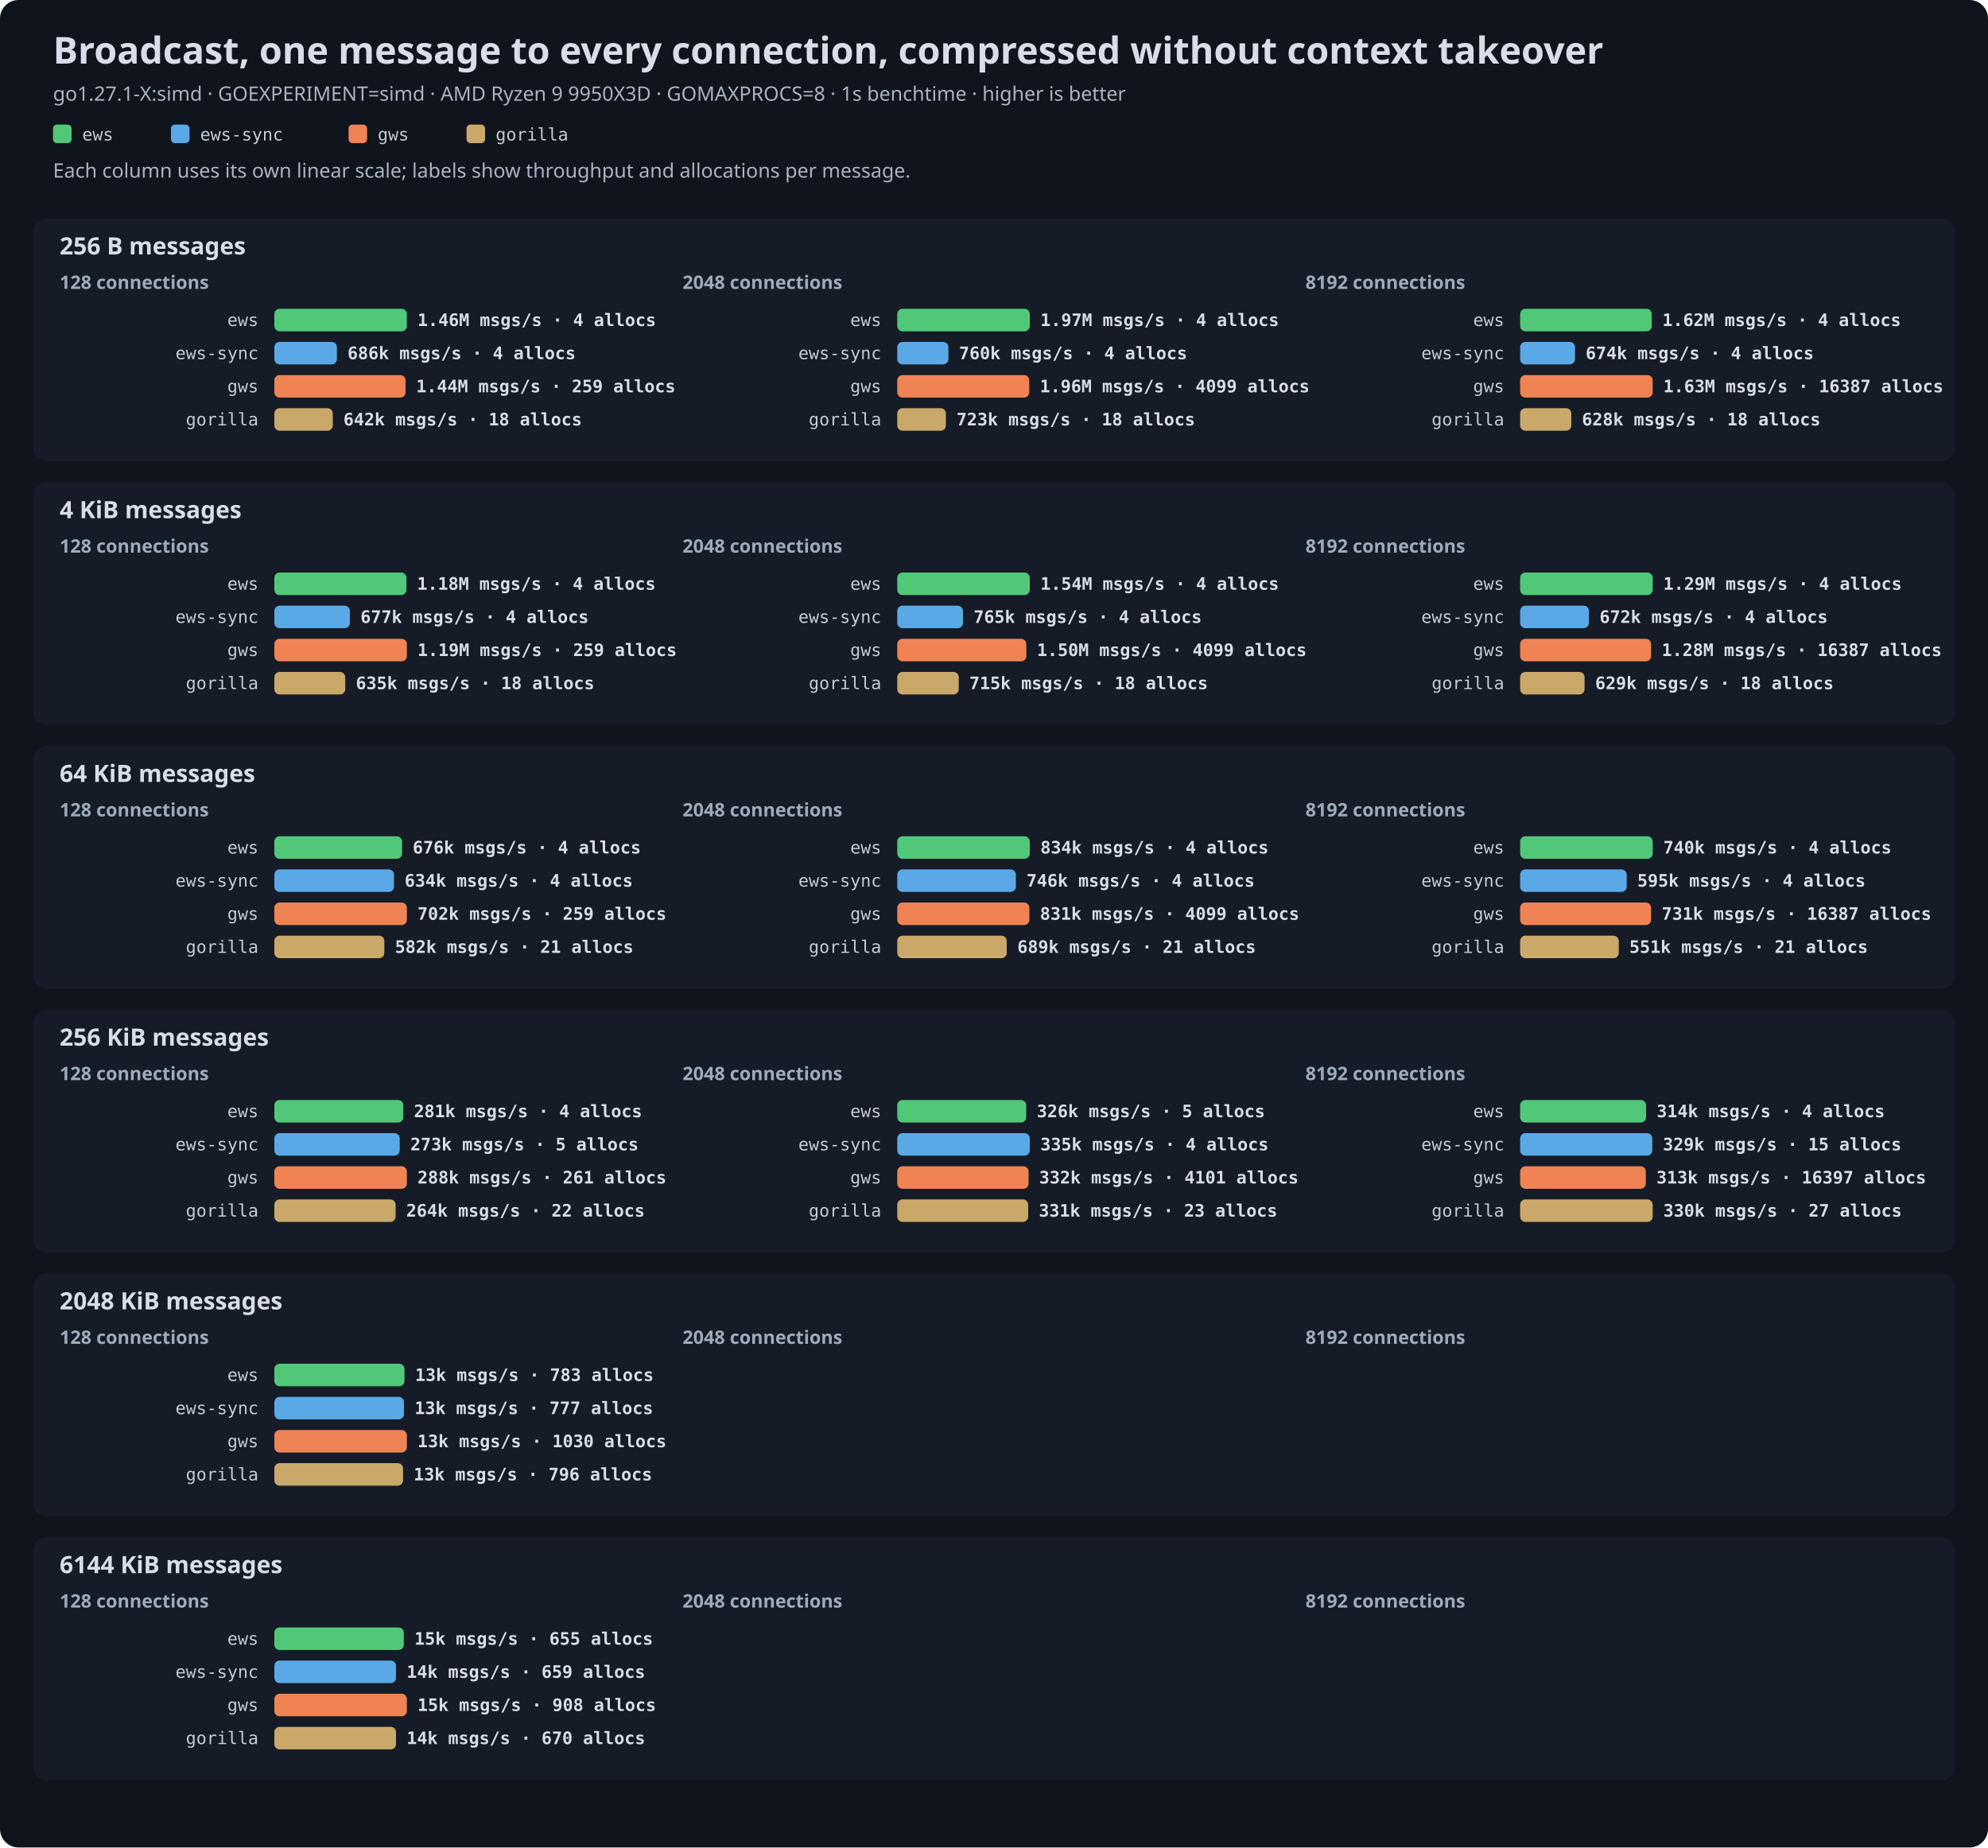
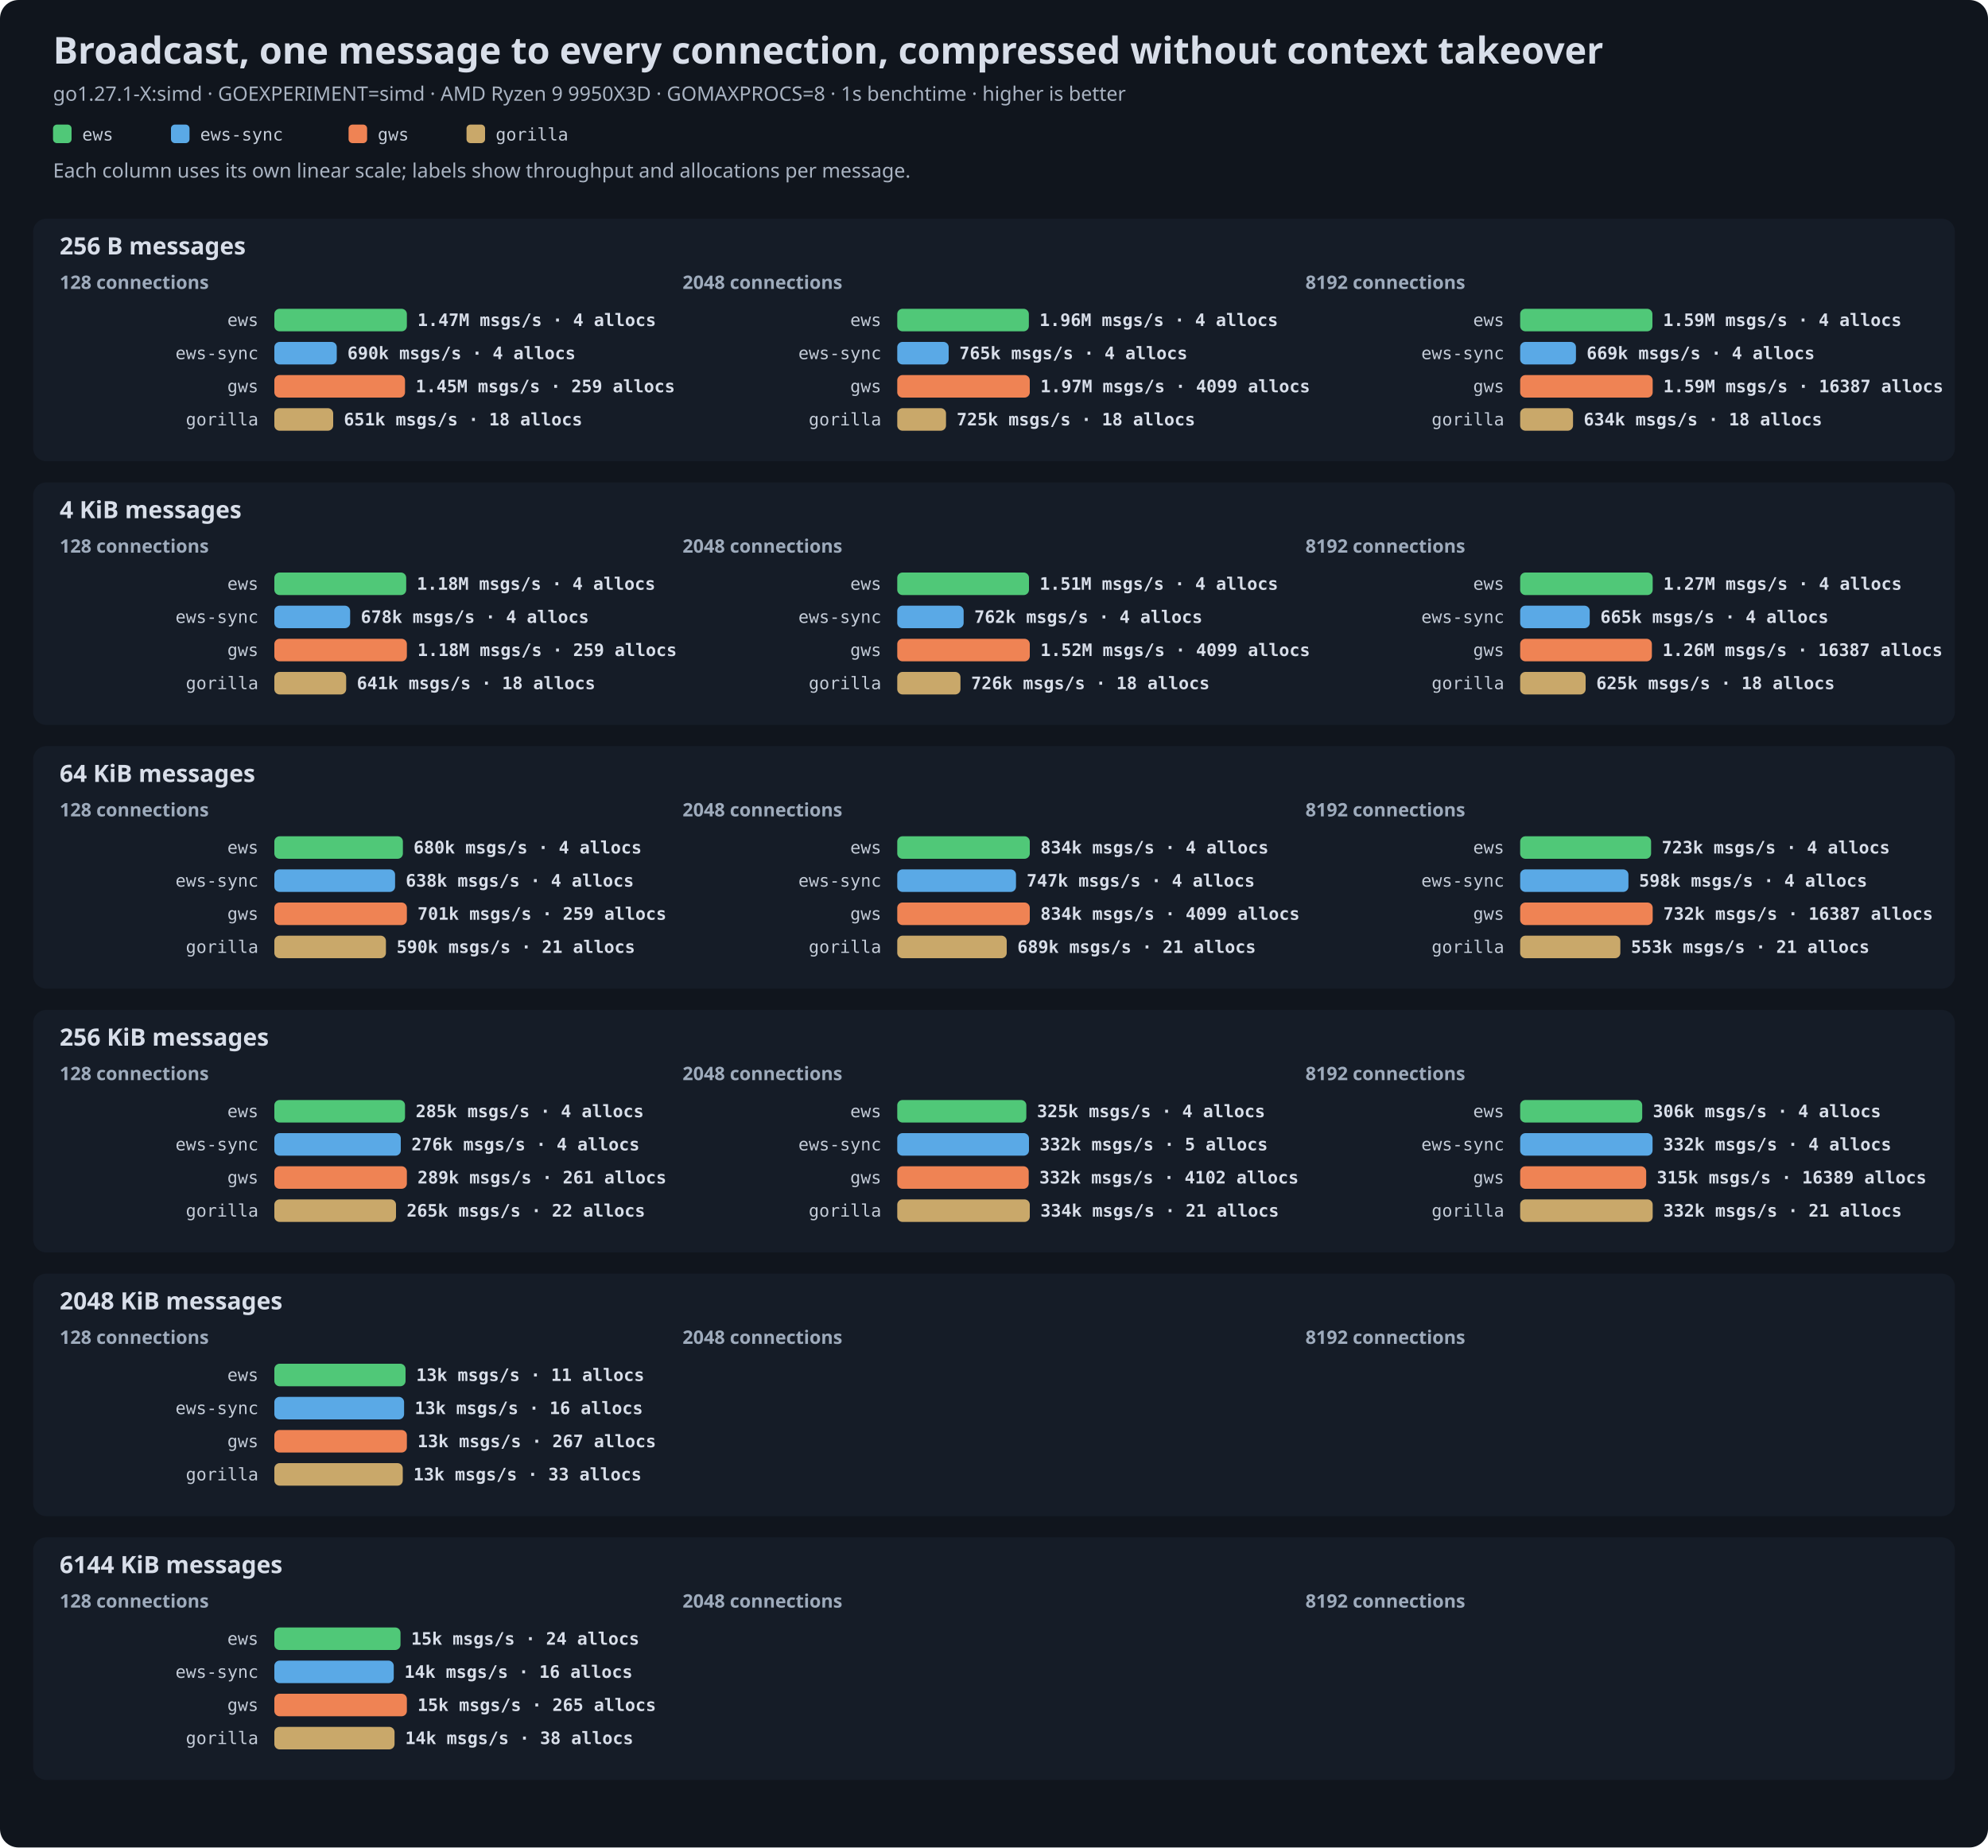
<svg xmlns="http://www.w3.org/2000/svg" width="1500" height="1394" viewBox="0 0 1500 1394" role="img" aria-labelledby="title desc">
  <style>text{font-family:ui-monospace,SFMono-Regular,Menlo,Consolas,monospace;fill:#d8dee9}.title{font-family:ui-sans-serif,system-ui,sans-serif;font-size:28px;font-weight:700}.subtitle{font-family:ui-sans-serif,system-ui,sans-serif;font-size:15px;fill:#aab4c3}.group{font-family:ui-sans-serif,system-ui,sans-serif;font-size:18px;font-weight:650}.contract{font-family:ui-sans-serif,system-ui,sans-serif;font-size:14px;font-weight:650;fill:#9eabbc}.series{font-size:13px;fill:#c4ccd8}.value{font-size:13px;font-weight:650}.panel{fill:#151c27}</style>
  <rect width="1500" height="1394" rx="14" fill="#10151d" />
  <text class="title" x="40" y="48">Broadcast, one message to every connection, compressed without context takeover</text>
  <text class="subtitle" x="40" y="76">go1.27.1-X:simd · GOEXPERIMENT=simd · AMD Ryzen 9 9950X3D · GOMAXPROCS=8 · 1s benchtime · higher is better</text>
  <rect x="40" y="94" width="14" height="14" rx="3" fill="#50c878" />
  <text class="series" x="62" y="106">ews</text>
  <rect x="129" y="94" width="14" height="14" rx="3" fill="#5aa9e6" />
  <text class="series" x="151" y="106">ews-sync</text>
  <rect x="263" y="94" width="14" height="14" rx="3" fill="#ef8354" />
  <text class="series" x="285" y="106">gws</text>
  <rect x="352" y="94" width="14" height="14" rx="3" fill="#c9a86a" />
  <text class="series" x="374" y="106">gorilla</text>
  <text class="subtitle" x="40" y="134">Each column uses its own linear scale; labels show throughput and allocations per message.</text>
  <g transform="translate(0,165)">
    <rect class="panel" x="25" y="0" width="1450" height="183" rx="10" />
    <text class="group" x="45" y="27">256 B messages</text>
    <text class="contract" x="45" y="53">128 connections</text>
    <text class="series" x="195" y="81" text-anchor="end">ews</text>
    <rect x="207" y="68" width="100.0" height="17" rx="4" fill="#50c878" />
-     <text class="value" x="315.0" y="81">1.46M msgs/s · 4 allocs</text>
-     <text class="series" x="195" y="106" text-anchor="end">ews-sync</text>
-     <rect x="207" y="93" width="47.2" height="17" rx="4" fill="#5aa9e6" />
-     <text class="value" x="262.2" y="106">686k msgs/s · 4 allocs</text>
-     <text class="series" x="195" y="131" text-anchor="end">gws</text>
-     <rect x="207" y="118" width="99.0" height="17" rx="4" fill="#ef8354" />
-     <text class="value" x="314.0" y="131">1.44M msgs/s · 259 allocs</text>
-     <text class="series" x="195" y="156" text-anchor="end">gorilla</text>
-     <rect x="207" y="143" width="44.1" height="17" rx="4" fill="#c9a86a" />
-     <text class="value" x="259.1" y="156">642k msgs/s · 18 allocs</text>
-     <text class="contract" x="515" y="53">2048 connections</text>
-     <text class="series" x="665" y="81" text-anchor="end">ews</text>
-     <rect x="677" y="68" width="100.0" height="17" rx="4" fill="#50c878" />
-     <text class="value" x="785.0" y="81">1.97M msgs/s · 4 allocs</text>
-     <text class="series" x="665" y="106" text-anchor="end">ews-sync</text>
-     <rect x="677" y="93" width="38.6" height="17" rx="4" fill="#5aa9e6" />
-     <text class="value" x="723.6" y="106">760k msgs/s · 4 allocs</text>
-     <text class="series" x="665" y="131" text-anchor="end">gws</text>
-     <rect x="677" y="118" width="99.6" height="17" rx="4" fill="#ef8354" />
-     <text class="value" x="784.6" y="131">1.96M msgs/s · 4099 allocs</text>
-     <text class="series" x="665" y="156" text-anchor="end">gorilla</text>
-     <rect x="677" y="143" width="36.7" height="17" rx="4" fill="#c9a86a" />
-     <text class="value" x="721.7" y="156">723k msgs/s · 18 allocs</text>
-     <text class="contract" x="985" y="53">8192 connections</text>
-     <text class="series" x="1135" y="81" text-anchor="end">ews</text>
-     <rect x="1147" y="68" width="99.3" height="17" rx="4" fill="#50c878" />
-     <text class="value" x="1254.3" y="81">1.62M msgs/s · 4 allocs</text>
-     <text class="series" x="1135" y="106" text-anchor="end">ews-sync</text>
-     <rect x="1147" y="93" width="41.4" height="17" rx="4" fill="#5aa9e6" />
-     <text class="value" x="1196.4" y="106">674k msgs/s · 4 allocs</text>
+     <text class="value" x="315.0" y="81">1.47M msgs/s · 4 allocs</text>
+     <text class="series" x="195" y="106" text-anchor="end">ews-sync</text>
+     <rect x="207" y="93" width="47.1" height="17" rx="4" fill="#5aa9e6" />
+     <text class="value" x="262.1" y="106">690k msgs/s · 4 allocs</text>
+     <text class="series" x="195" y="131" text-anchor="end">gws</text>
+     <rect x="207" y="118" width="98.6" height="17" rx="4" fill="#ef8354" />
+     <text class="value" x="313.6" y="131">1.45M msgs/s · 259 allocs</text>
+     <text class="series" x="195" y="156" text-anchor="end">gorilla</text>
+     <rect x="207" y="143" width="44.4" height="17" rx="4" fill="#c9a86a" />
+     <text class="value" x="259.4" y="156">651k msgs/s · 18 allocs</text>
+     <text class="contract" x="515" y="53">2048 connections</text>
+     <text class="series" x="665" y="81" text-anchor="end">ews</text>
+     <rect x="677" y="68" width="99.3" height="17" rx="4" fill="#50c878" />
+     <text class="value" x="784.3" y="81">1.96M msgs/s · 4 allocs</text>
+     <text class="series" x="665" y="106" text-anchor="end">ews-sync</text>
+     <rect x="677" y="93" width="38.8" height="17" rx="4" fill="#5aa9e6" />
+     <text class="value" x="723.8" y="106">765k msgs/s · 4 allocs</text>
+     <text class="series" x="665" y="131" text-anchor="end">gws</text>
+     <rect x="677" y="118" width="100.0" height="17" rx="4" fill="#ef8354" />
+     <text class="value" x="785.0" y="131">1.97M msgs/s · 4099 allocs</text>
+     <text class="series" x="665" y="156" text-anchor="end">gorilla</text>
+     <rect x="677" y="143" width="36.8" height="17" rx="4" fill="#c9a86a" />
+     <text class="value" x="721.8" y="156">725k msgs/s · 18 allocs</text>
+     <text class="contract" x="985" y="53">8192 connections</text>
+     <text class="series" x="1135" y="81" text-anchor="end">ews</text>
+     <rect x="1147" y="68" width="99.8" height="17" rx="4" fill="#50c878" />
+     <text class="value" x="1254.8" y="81">1.59M msgs/s · 4 allocs</text>
+     <text class="series" x="1135" y="106" text-anchor="end">ews-sync</text>
+     <rect x="1147" y="93" width="42.1" height="17" rx="4" fill="#5aa9e6" />
+     <text class="value" x="1197.1" y="106">669k msgs/s · 4 allocs</text>
    <text class="series" x="1135" y="131" text-anchor="end">gws</text>
    <rect x="1147" y="118" width="100.0" height="17" rx="4" fill="#ef8354" />
-     <text class="value" x="1255.0" y="131">1.63M msgs/s · 16387 allocs</text>
-     <text class="series" x="1135" y="156" text-anchor="end">gorilla</text>
-     <rect x="1147" y="143" width="38.6" height="17" rx="4" fill="#c9a86a" />
-     <text class="value" x="1193.6" y="156">628k msgs/s · 18 allocs</text>
+     <text class="value" x="1255.0" y="131">1.59M msgs/s · 16387 allocs</text>
+     <text class="series" x="1135" y="156" text-anchor="end">gorilla</text>
+     <rect x="1147" y="143" width="39.9" height="17" rx="4" fill="#c9a86a" />
+     <text class="value" x="1194.9" y="156">634k msgs/s · 18 allocs</text>
  </g>
  <g transform="translate(0,364)">
    <rect class="panel" x="25" y="0" width="1450" height="183" rx="10" />
    <text class="group" x="45" y="27">4 KiB messages</text>
    <text class="contract" x="45" y="53">128 connections</text>
    <text class="series" x="195" y="81" text-anchor="end">ews</text>
-     <rect x="207" y="68" width="99.7" height="17" rx="4" fill="#50c878" />
-     <text class="value" x="314.7" y="81">1.18M msgs/s · 4 allocs</text>
-     <text class="series" x="195" y="106" text-anchor="end">ews-sync</text>
-     <rect x="207" y="93" width="57.0" height="17" rx="4" fill="#5aa9e6" />
-     <text class="value" x="272.0" y="106">677k msgs/s · 4 allocs</text>
-     <text class="series" x="195" y="131" text-anchor="end">gws</text>
-     <rect x="207" y="118" width="100.0" height="17" rx="4" fill="#ef8354" />
-     <text class="value" x="315.0" y="131">1.19M msgs/s · 259 allocs</text>
-     <text class="series" x="195" y="156" text-anchor="end">gorilla</text>
-     <rect x="207" y="143" width="53.5" height="17" rx="4" fill="#c9a86a" />
-     <text class="value" x="268.5" y="156">635k msgs/s · 18 allocs</text>
-     <text class="contract" x="515" y="53">2048 connections</text>
-     <text class="series" x="665" y="81" text-anchor="end">ews</text>
-     <rect x="677" y="68" width="100.0" height="17" rx="4" fill="#50c878" />
-     <text class="value" x="785.0" y="81">1.54M msgs/s · 4 allocs</text>
-     <text class="series" x="665" y="106" text-anchor="end">ews-sync</text>
-     <rect x="677" y="93" width="49.6" height="17" rx="4" fill="#5aa9e6" />
-     <text class="value" x="734.6" y="106">765k msgs/s · 4 allocs</text>
-     <text class="series" x="665" y="131" text-anchor="end">gws</text>
-     <rect x="677" y="118" width="97.4" height="17" rx="4" fill="#ef8354" />
-     <text class="value" x="782.4" y="131">1.50M msgs/s · 4099 allocs</text>
-     <text class="series" x="665" y="156" text-anchor="end">gorilla</text>
-     <rect x="677" y="143" width="46.4" height="17" rx="4" fill="#c9a86a" />
-     <text class="value" x="731.4" y="156">715k msgs/s · 18 allocs</text>
+     <rect x="207" y="68" width="99.5" height="17" rx="4" fill="#50c878" />
+     <text class="value" x="314.5" y="81">1.18M msgs/s · 4 allocs</text>
+     <text class="series" x="195" y="106" text-anchor="end">ews-sync</text>
+     <rect x="207" y="93" width="57.2" height="17" rx="4" fill="#5aa9e6" />
+     <text class="value" x="272.2" y="106">678k msgs/s · 4 allocs</text>
+     <text class="series" x="195" y="131" text-anchor="end">gws</text>
+     <rect x="207" y="118" width="100.0" height="17" rx="4" fill="#ef8354" />
+     <text class="value" x="315.0" y="131">1.18M msgs/s · 259 allocs</text>
+     <text class="series" x="195" y="156" text-anchor="end">gorilla</text>
+     <rect x="207" y="143" width="54.2" height="17" rx="4" fill="#c9a86a" />
+     <text class="value" x="269.2" y="156">641k msgs/s · 18 allocs</text>
+     <text class="contract" x="515" y="53">2048 connections</text>
+     <text class="series" x="665" y="81" text-anchor="end">ews</text>
+     <rect x="677" y="68" width="99.4" height="17" rx="4" fill="#50c878" />
+     <text class="value" x="784.4" y="81">1.51M msgs/s · 4 allocs</text>
+     <text class="series" x="665" y="106" text-anchor="end">ews-sync</text>
+     <rect x="677" y="93" width="50.1" height="17" rx="4" fill="#5aa9e6" />
+     <text class="value" x="735.1" y="106">762k msgs/s · 4 allocs</text>
+     <text class="series" x="665" y="131" text-anchor="end">gws</text>
+     <rect x="677" y="118" width="100.0" height="17" rx="4" fill="#ef8354" />
+     <text class="value" x="785.0" y="131">1.52M msgs/s · 4099 allocs</text>
+     <text class="series" x="665" y="156" text-anchor="end">gorilla</text>
+     <rect x="677" y="143" width="47.7" height="17" rx="4" fill="#c9a86a" />
+     <text class="value" x="732.7" y="156">726k msgs/s · 18 allocs</text>
    <text class="contract" x="985" y="53">8192 connections</text>
    <text class="series" x="1135" y="81" text-anchor="end">ews</text>
    <rect x="1147" y="68" width="100.0" height="17" rx="4" fill="#50c878" />
-     <text class="value" x="1255.0" y="81">1.29M msgs/s · 4 allocs</text>
-     <text class="series" x="1135" y="106" text-anchor="end">ews-sync</text>
-     <rect x="1147" y="93" width="51.9" height="17" rx="4" fill="#5aa9e6" />
-     <text class="value" x="1206.9" y="106">672k msgs/s · 4 allocs</text>
-     <text class="series" x="1135" y="131" text-anchor="end">gws</text>
-     <rect x="1147" y="118" width="98.8" height="17" rx="4" fill="#ef8354" />
-     <text class="value" x="1253.8" y="131">1.28M msgs/s · 16387 allocs</text>
-     <text class="series" x="1135" y="156" text-anchor="end">gorilla</text>
-     <rect x="1147" y="143" width="48.6" height="17" rx="4" fill="#c9a86a" />
-     <text class="value" x="1203.6" y="156">629k msgs/s · 18 allocs</text>
+     <text class="value" x="1255.0" y="81">1.27M msgs/s · 4 allocs</text>
+     <text class="series" x="1135" y="106" text-anchor="end">ews-sync</text>
+     <rect x="1147" y="93" width="52.5" height="17" rx="4" fill="#5aa9e6" />
+     <text class="value" x="1207.5" y="106">665k msgs/s · 4 allocs</text>
+     <text class="series" x="1135" y="131" text-anchor="end">gws</text>
+     <rect x="1147" y="118" width="99.4" height="17" rx="4" fill="#ef8354" />
+     <text class="value" x="1254.4" y="131">1.26M msgs/s · 16387 allocs</text>
+     <text class="series" x="1135" y="156" text-anchor="end">gorilla</text>
+     <rect x="1147" y="143" width="49.4" height="17" rx="4" fill="#c9a86a" />
+     <text class="value" x="1204.4" y="156">625k msgs/s · 18 allocs</text>
  </g>
  <g transform="translate(0,563)">
    <rect class="panel" x="25" y="0" width="1450" height="183" rx="10" />
    <text class="group" x="45" y="27">64 KiB messages</text>
    <text class="contract" x="45" y="53">128 connections</text>
    <text class="series" x="195" y="81" text-anchor="end">ews</text>
-     <rect x="207" y="68" width="96.4" height="17" rx="4" fill="#50c878" />
-     <text class="value" x="311.4" y="81">676k msgs/s · 4 allocs</text>
-     <text class="series" x="195" y="106" text-anchor="end">ews-sync</text>
-     <rect x="207" y="93" width="90.3" height="17" rx="4" fill="#5aa9e6" />
-     <text class="value" x="305.3" y="106">634k msgs/s · 4 allocs</text>
-     <text class="series" x="195" y="131" text-anchor="end">gws</text>
-     <rect x="207" y="118" width="100.0" height="17" rx="4" fill="#ef8354" />
-     <text class="value" x="315.0" y="131">702k msgs/s · 259 allocs</text>
-     <text class="series" x="195" y="156" text-anchor="end">gorilla</text>
-     <rect x="207" y="143" width="83.0" height="17" rx="4" fill="#c9a86a" />
-     <text class="value" x="298.0" y="156">582k msgs/s · 21 allocs</text>
+     <rect x="207" y="68" width="97.0" height="17" rx="4" fill="#50c878" />
+     <text class="value" x="312.0" y="81">680k msgs/s · 4 allocs</text>
+     <text class="series" x="195" y="106" text-anchor="end">ews-sync</text>
+     <rect x="207" y="93" width="91.1" height="17" rx="4" fill="#5aa9e6" />
+     <text class="value" x="306.1" y="106">638k msgs/s · 4 allocs</text>
+     <text class="series" x="195" y="131" text-anchor="end">gws</text>
+     <rect x="207" y="118" width="100.0" height="17" rx="4" fill="#ef8354" />
+     <text class="value" x="315.0" y="131">701k msgs/s · 259 allocs</text>
+     <text class="series" x="195" y="156" text-anchor="end">gorilla</text>
+     <rect x="207" y="143" width="84.2" height="17" rx="4" fill="#c9a86a" />
+     <text class="value" x="299.2" y="156">590k msgs/s · 21 allocs</text>
    <text class="contract" x="515" y="53">2048 connections</text>
    <text class="series" x="665" y="81" text-anchor="end">ews</text>
    <rect x="677" y="68" width="100.0" height="17" rx="4" fill="#50c878" />
    <text class="value" x="785.0" y="81">834k msgs/s · 4 allocs</text>
    <text class="series" x="665" y="106" text-anchor="end">ews-sync</text>
-     <rect x="677" y="93" width="89.5" height="17" rx="4" fill="#5aa9e6" />
-     <text class="value" x="774.5" y="106">746k msgs/s · 4 allocs</text>
-     <text class="series" x="665" y="131" text-anchor="end">gws</text>
-     <rect x="677" y="118" width="99.7" height="17" rx="4" fill="#ef8354" />
-     <text class="value" x="784.7" y="131">831k msgs/s · 4099 allocs</text>
+     <rect x="677" y="93" width="89.6" height="17" rx="4" fill="#5aa9e6" />
+     <text class="value" x="774.6" y="106">747k msgs/s · 4 allocs</text>
+     <text class="series" x="665" y="131" text-anchor="end">gws</text>
+     <rect x="677" y="118" width="100.0" height="17" rx="4" fill="#ef8354" />
+     <text class="value" x="785.0" y="131">834k msgs/s · 4099 allocs</text>
    <text class="series" x="665" y="156" text-anchor="end">gorilla</text>
    <rect x="677" y="143" width="82.6" height="17" rx="4" fill="#c9a86a" />
    <text class="value" x="767.6" y="156">689k msgs/s · 21 allocs</text>
    <text class="contract" x="985" y="53">8192 connections</text>
    <text class="series" x="1135" y="81" text-anchor="end">ews</text>
-     <rect x="1147" y="68" width="100.0" height="17" rx="4" fill="#50c878" />
-     <text class="value" x="1255.0" y="81">740k msgs/s · 4 allocs</text>
-     <text class="series" x="1135" y="106" text-anchor="end">ews-sync</text>
-     <rect x="1147" y="93" width="80.4" height="17" rx="4" fill="#5aa9e6" />
-     <text class="value" x="1235.4" y="106">595k msgs/s · 4 allocs</text>
-     <text class="series" x="1135" y="131" text-anchor="end">gws</text>
-     <rect x="1147" y="118" width="98.8" height="17" rx="4" fill="#ef8354" />
-     <text class="value" x="1253.8" y="131">731k msgs/s · 16387 allocs</text>
-     <text class="series" x="1135" y="156" text-anchor="end">gorilla</text>
-     <rect x="1147" y="143" width="74.4" height="17" rx="4" fill="#c9a86a" />
-     <text class="value" x="1229.4" y="156">551k msgs/s · 21 allocs</text>
+     <rect x="1147" y="68" width="98.8" height="17" rx="4" fill="#50c878" />
+     <text class="value" x="1253.8" y="81">723k msgs/s · 4 allocs</text>
+     <text class="series" x="1135" y="106" text-anchor="end">ews-sync</text>
+     <rect x="1147" y="93" width="81.7" height="17" rx="4" fill="#5aa9e6" />
+     <text class="value" x="1236.7" y="106">598k msgs/s · 4 allocs</text>
+     <text class="series" x="1135" y="131" text-anchor="end">gws</text>
+     <rect x="1147" y="118" width="100.0" height="17" rx="4" fill="#ef8354" />
+     <text class="value" x="1255.0" y="131">732k msgs/s · 16387 allocs</text>
+     <text class="series" x="1135" y="156" text-anchor="end">gorilla</text>
+     <rect x="1147" y="143" width="75.6" height="17" rx="4" fill="#c9a86a" />
+     <text class="value" x="1230.6" y="156">553k msgs/s · 21 allocs</text>
  </g>
  <g transform="translate(0,762)">
    <rect class="panel" x="25" y="0" width="1450" height="183" rx="10" />
    <text class="group" x="45" y="27">256 KiB messages</text>
    <text class="contract" x="45" y="53">128 connections</text>
    <text class="series" x="195" y="81" text-anchor="end">ews</text>
-     <rect x="207" y="68" width="97.3" height="17" rx="4" fill="#50c878" />
-     <text class="value" x="312.3" y="81">281k msgs/s · 4 allocs</text>
-     <text class="series" x="195" y="106" text-anchor="end">ews-sync</text>
-     <rect x="207" y="93" width="94.6" height="17" rx="4" fill="#5aa9e6" />
-     <text class="value" x="309.6" y="106">273k msgs/s · 5 allocs</text>
-     <text class="series" x="195" y="131" text-anchor="end">gws</text>
-     <rect x="207" y="118" width="100.0" height="17" rx="4" fill="#ef8354" />
-     <text class="value" x="315.0" y="131">288k msgs/s · 261 allocs</text>
-     <text class="series" x="195" y="156" text-anchor="end">gorilla</text>
-     <rect x="207" y="143" width="91.5" height="17" rx="4" fill="#c9a86a" />
-     <text class="value" x="306.5" y="156">264k msgs/s · 22 allocs</text>
-     <text class="contract" x="515" y="53">2048 connections</text>
-     <text class="series" x="665" y="81" text-anchor="end">ews</text>
-     <rect x="677" y="68" width="97.3" height="17" rx="4" fill="#50c878" />
-     <text class="value" x="782.3" y="81">326k msgs/s · 5 allocs</text>
-     <text class="series" x="665" y="106" text-anchor="end">ews-sync</text>
-     <rect x="677" y="93" width="100.0" height="17" rx="4" fill="#5aa9e6" />
-     <text class="value" x="785.0" y="106">335k msgs/s · 4 allocs</text>
-     <text class="series" x="665" y="131" text-anchor="end">gws</text>
-     <rect x="677" y="118" width="99.1" height="17" rx="4" fill="#ef8354" />
-     <text class="value" x="784.1" y="131">332k msgs/s · 4101 allocs</text>
-     <text class="series" x="665" y="156" text-anchor="end">gorilla</text>
-     <rect x="677" y="143" width="98.8" height="17" rx="4" fill="#c9a86a" />
-     <text class="value" x="783.8" y="156">331k msgs/s · 23 allocs</text>
-     <text class="contract" x="985" y="53">8192 connections</text>
-     <text class="series" x="1135" y="81" text-anchor="end">ews</text>
-     <rect x="1147" y="68" width="95.0" height="17" rx="4" fill="#50c878" />
-     <text class="value" x="1250.0" y="81">314k msgs/s · 4 allocs</text>
-     <text class="series" x="1135" y="106" text-anchor="end">ews-sync</text>
-     <rect x="1147" y="93" width="99.7" height="17" rx="4" fill="#5aa9e6" />
-     <text class="value" x="1254.7" y="106">329k msgs/s · 15 allocs</text>
-     <text class="series" x="1135" y="131" text-anchor="end">gws</text>
-     <rect x="1147" y="118" width="94.8" height="17" rx="4" fill="#ef8354" />
-     <text class="value" x="1249.8" y="131">313k msgs/s · 16397 allocs</text>
+     <rect x="207" y="68" width="98.6" height="17" rx="4" fill="#50c878" />
+     <text class="value" x="313.6" y="81">285k msgs/s · 4 allocs</text>
+     <text class="series" x="195" y="106" text-anchor="end">ews-sync</text>
+     <rect x="207" y="93" width="95.4" height="17" rx="4" fill="#5aa9e6" />
+     <text class="value" x="310.4" y="106">276k msgs/s · 4 allocs</text>
+     <text class="series" x="195" y="131" text-anchor="end">gws</text>
+     <rect x="207" y="118" width="100.0" height="17" rx="4" fill="#ef8354" />
+     <text class="value" x="315.0" y="131">289k msgs/s · 261 allocs</text>
+     <text class="series" x="195" y="156" text-anchor="end">gorilla</text>
+     <rect x="207" y="143" width="91.8" height="17" rx="4" fill="#c9a86a" />
+     <text class="value" x="306.8" y="156">265k msgs/s · 22 allocs</text>
+     <text class="contract" x="515" y="53">2048 connections</text>
+     <text class="series" x="665" y="81" text-anchor="end">ews</text>
+     <rect x="677" y="68" width="97.4" height="17" rx="4" fill="#50c878" />
+     <text class="value" x="782.4" y="81">325k msgs/s · 4 allocs</text>
+     <text class="series" x="665" y="106" text-anchor="end">ews-sync</text>
+     <rect x="677" y="93" width="99.4" height="17" rx="4" fill="#5aa9e6" />
+     <text class="value" x="784.4" y="106">332k msgs/s · 5 allocs</text>
+     <text class="series" x="665" y="131" text-anchor="end">gws</text>
+     <rect x="677" y="118" width="99.2" height="17" rx="4" fill="#ef8354" />
+     <text class="value" x="784.2" y="131">332k msgs/s · 4102 allocs</text>
+     <text class="series" x="665" y="156" text-anchor="end">gorilla</text>
+     <rect x="677" y="143" width="100.0" height="17" rx="4" fill="#c9a86a" />
+     <text class="value" x="785.0" y="156">334k msgs/s · 21 allocs</text>
+     <text class="contract" x="985" y="53">8192 connections</text>
+     <text class="series" x="1135" y="81" text-anchor="end">ews</text>
+     <rect x="1147" y="68" width="92.1" height="17" rx="4" fill="#50c878" />
+     <text class="value" x="1247.1" y="81">306k msgs/s · 4 allocs</text>
+     <text class="series" x="1135" y="106" text-anchor="end">ews-sync</text>
+     <rect x="1147" y="93" width="99.9" height="17" rx="4" fill="#5aa9e6" />
+     <text class="value" x="1254.9" y="106">332k msgs/s · 4 allocs</text>
+     <text class="series" x="1135" y="131" text-anchor="end">gws</text>
+     <rect x="1147" y="118" width="95.1" height="17" rx="4" fill="#ef8354" />
+     <text class="value" x="1250.1" y="131">315k msgs/s · 16389 allocs</text>
    <text class="series" x="1135" y="156" text-anchor="end">gorilla</text>
    <rect x="1147" y="143" width="100.0" height="17" rx="4" fill="#c9a86a" />
-     <text class="value" x="1255.0" y="156">330k msgs/s · 27 allocs</text>
+     <text class="value" x="1255.0" y="156">332k msgs/s · 21 allocs</text>
  </g>
  <g transform="translate(0,961)">
    <rect class="panel" x="25" y="0" width="1450" height="183" rx="10" />
    <text class="group" x="45" y="27">2048 KiB messages</text>
    <text class="contract" x="45" y="53">128 connections</text>
    <text class="series" x="195" y="81" text-anchor="end">ews</text>
-     <rect x="207" y="68" width="98.2" height="17" rx="4" fill="#50c878" />
-     <text class="value" x="313.2" y="81">13k msgs/s · 783 allocs</text>
-     <text class="series" x="195" y="106" text-anchor="end">ews-sync</text>
-     <rect x="207" y="93" width="97.8" height="17" rx="4" fill="#5aa9e6" />
-     <text class="value" x="312.8" y="106">13k msgs/s · 777 allocs</text>
-     <text class="series" x="195" y="131" text-anchor="end">gws</text>
-     <rect x="207" y="118" width="100.0" height="17" rx="4" fill="#ef8354" />
-     <text class="value" x="315.0" y="131">13k msgs/s · 1030 allocs</text>
-     <text class="series" x="195" y="156" text-anchor="end">gorilla</text>
-     <rect x="207" y="143" width="97.1" height="17" rx="4" fill="#c9a86a" />
-     <text class="value" x="312.1" y="156">13k msgs/s · 796 allocs</text>
+     <rect x="207" y="68" width="99.0" height="17" rx="4" fill="#50c878" />
+     <text class="value" x="314.0" y="81">13k msgs/s · 11 allocs</text>
+     <text class="series" x="195" y="106" text-anchor="end">ews-sync</text>
+     <rect x="207" y="93" width="97.9" height="17" rx="4" fill="#5aa9e6" />
+     <text class="value" x="312.9" y="106">13k msgs/s · 16 allocs</text>
+     <text class="series" x="195" y="131" text-anchor="end">gws</text>
+     <rect x="207" y="118" width="100.0" height="17" rx="4" fill="#ef8354" />
+     <text class="value" x="315.0" y="131">13k msgs/s · 267 allocs</text>
+     <text class="series" x="195" y="156" text-anchor="end">gorilla</text>
+     <rect x="207" y="143" width="96.9" height="17" rx="4" fill="#c9a86a" />
+     <text class="value" x="311.9" y="156">13k msgs/s · 33 allocs</text>
    <text class="contract" x="515" y="53">2048 connections</text>
    <text class="contract" x="985" y="53">8192 connections</text>
  </g>
  <g transform="translate(0,1160)">
    <rect class="panel" x="25" y="0" width="1450" height="183" rx="10" />
    <text class="group" x="45" y="27">6144 KiB messages</text>
    <text class="contract" x="45" y="53">128 connections</text>
    <text class="series" x="195" y="81" text-anchor="end">ews</text>
-     <rect x="207" y="68" width="97.7" height="17" rx="4" fill="#50c878" />
-     <text class="value" x="312.7" y="81">15k msgs/s · 655 allocs</text>
-     <text class="series" x="195" y="106" text-anchor="end">ews-sync</text>
-     <rect x="207" y="93" width="91.8" height="17" rx="4" fill="#5aa9e6" />
-     <text class="value" x="306.8" y="106">14k msgs/s · 659 allocs</text>
-     <text class="series" x="195" y="131" text-anchor="end">gws</text>
-     <rect x="207" y="118" width="100.0" height="17" rx="4" fill="#ef8354" />
-     <text class="value" x="315.0" y="131">15k msgs/s · 908 allocs</text>
-     <text class="series" x="195" y="156" text-anchor="end">gorilla</text>
-     <rect x="207" y="143" width="91.8" height="17" rx="4" fill="#c9a86a" />
-     <text class="value" x="306.8" y="156">14k msgs/s · 670 allocs</text>
+     <rect x="207" y="68" width="95.2" height="17" rx="4" fill="#50c878" />
+     <text class="value" x="310.2" y="81">15k msgs/s · 24 allocs</text>
+     <text class="series" x="195" y="106" text-anchor="end">ews-sync</text>
+     <rect x="207" y="93" width="90.1" height="17" rx="4" fill="#5aa9e6" />
+     <text class="value" x="305.1" y="106">14k msgs/s · 16 allocs</text>
+     <text class="series" x="195" y="131" text-anchor="end">gws</text>
+     <rect x="207" y="118" width="100.0" height="17" rx="4" fill="#ef8354" />
+     <text class="value" x="315.0" y="131">15k msgs/s · 265 allocs</text>
+     <text class="series" x="195" y="156" text-anchor="end">gorilla</text>
+     <rect x="207" y="143" width="90.7" height="17" rx="4" fill="#c9a86a" />
+     <text class="value" x="305.7" y="156">14k msgs/s · 38 allocs</text>
    <text class="contract" x="515" y="53">2048 connections</text>
    <text class="contract" x="985" y="53">8192 connections</text>
  </g>
</svg>
